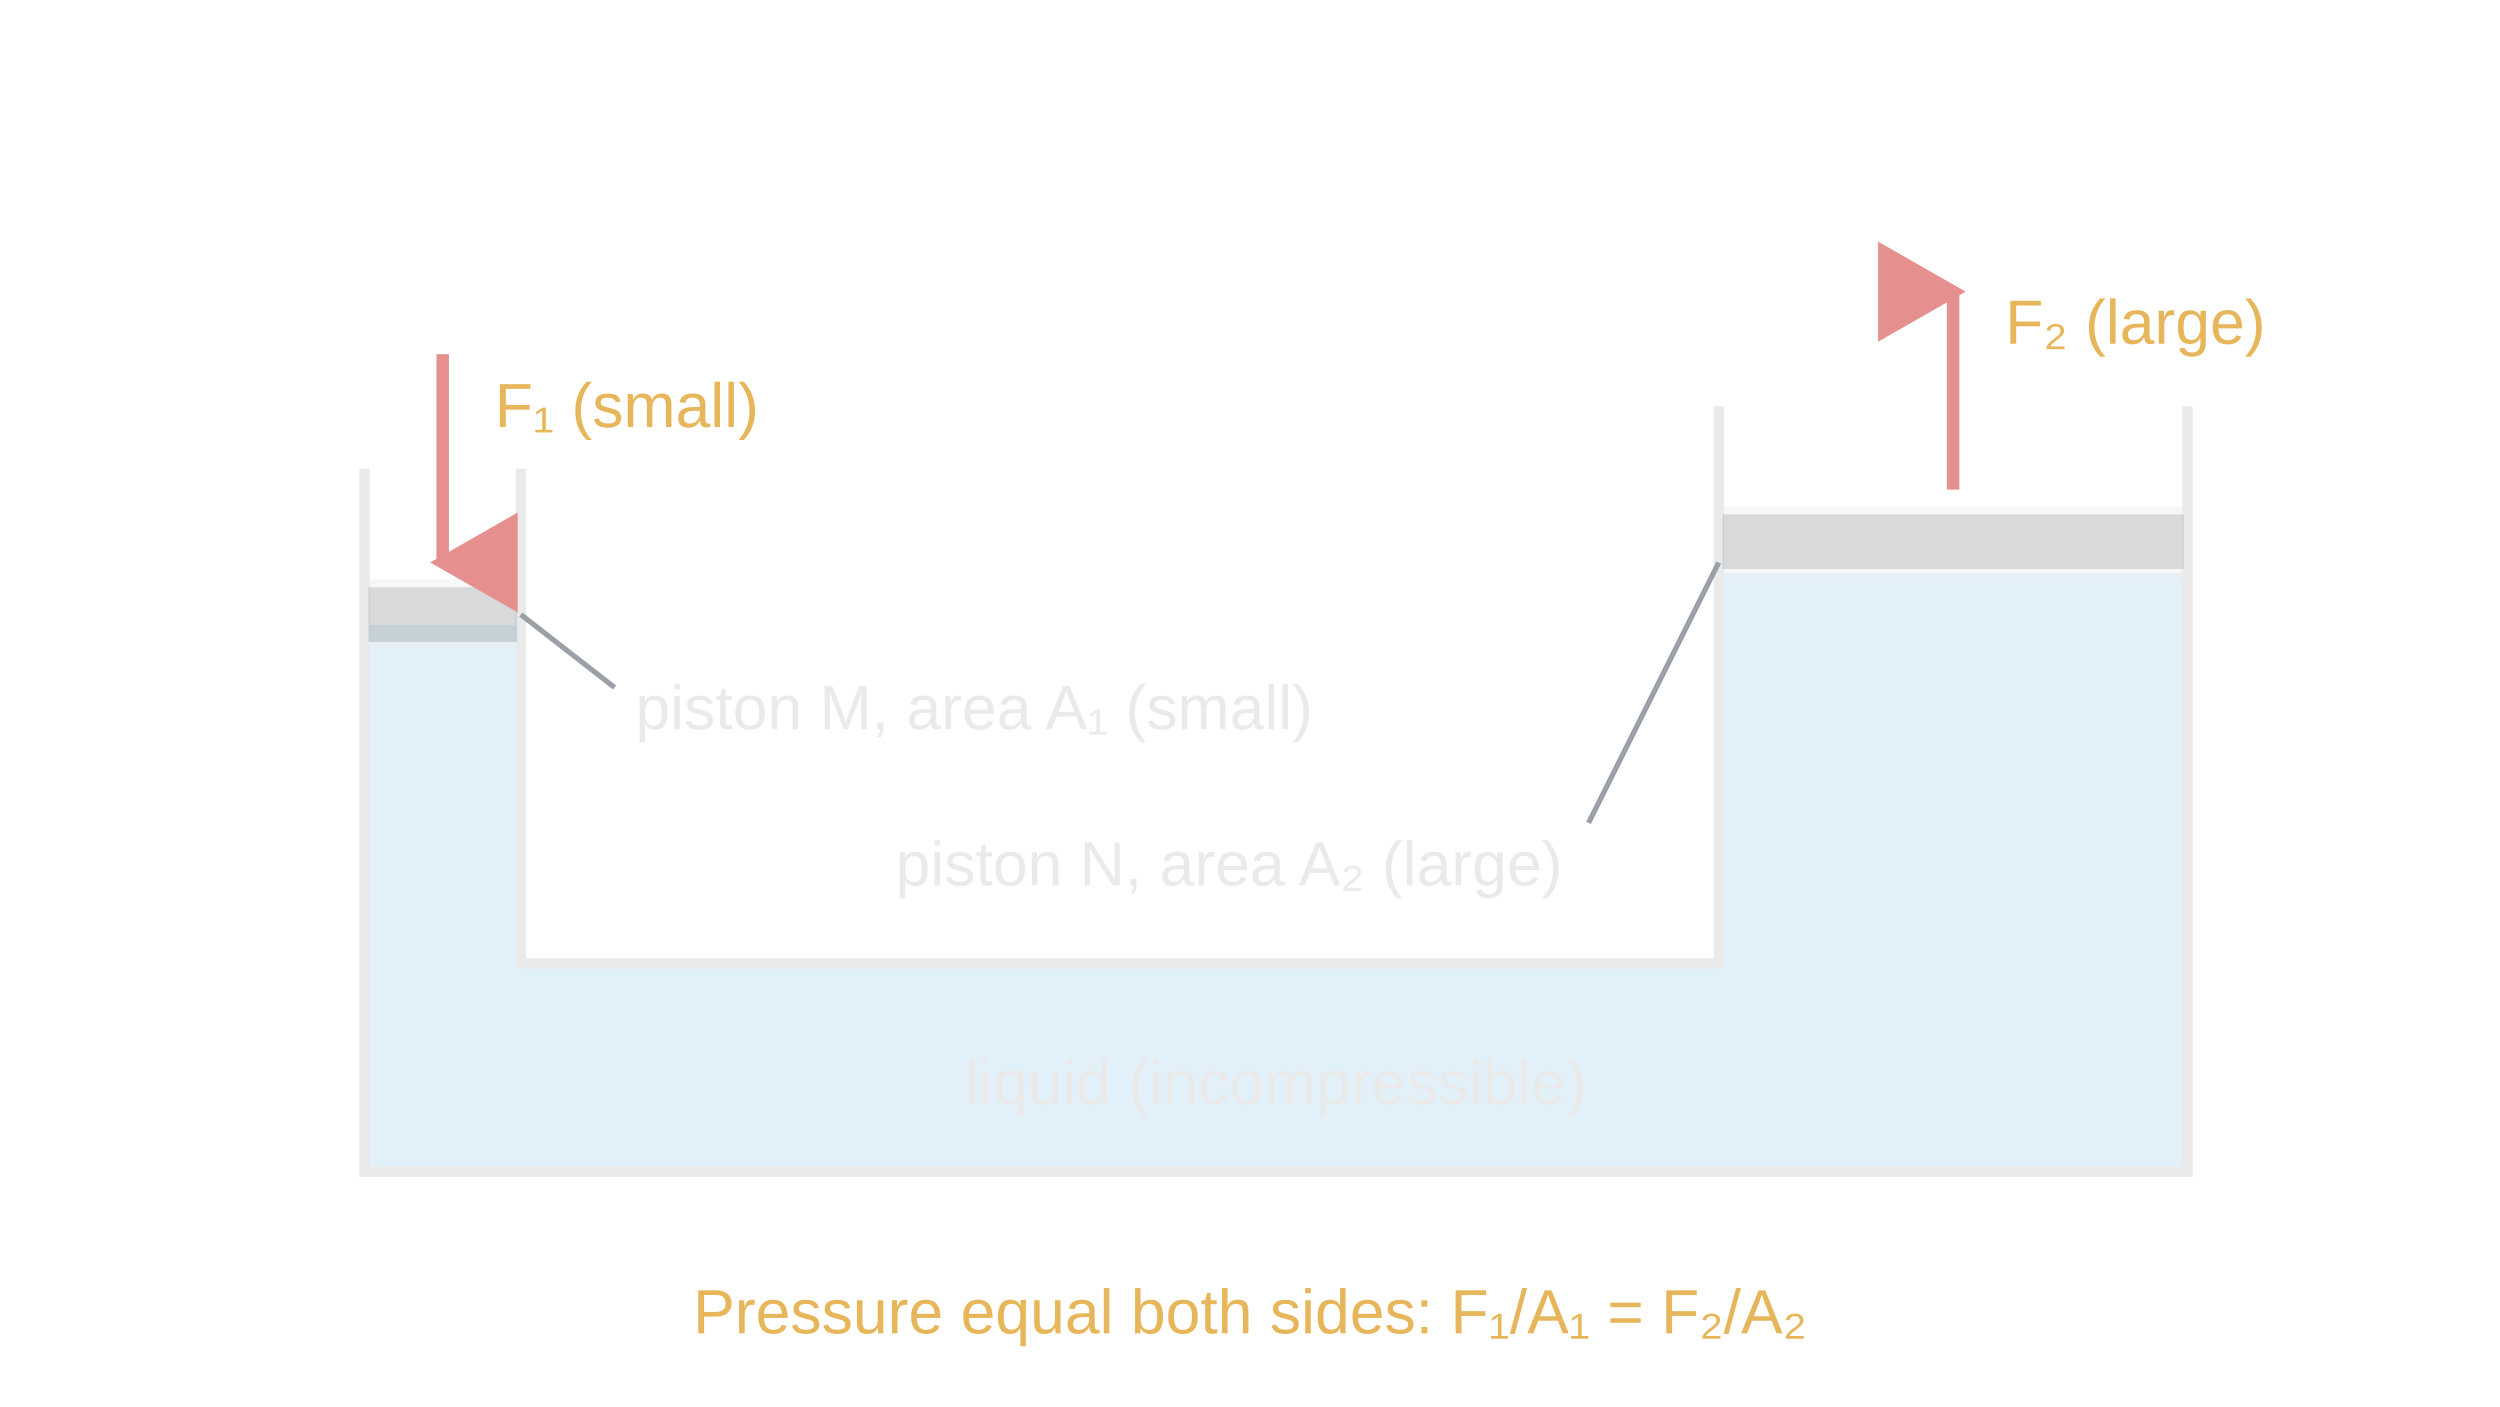
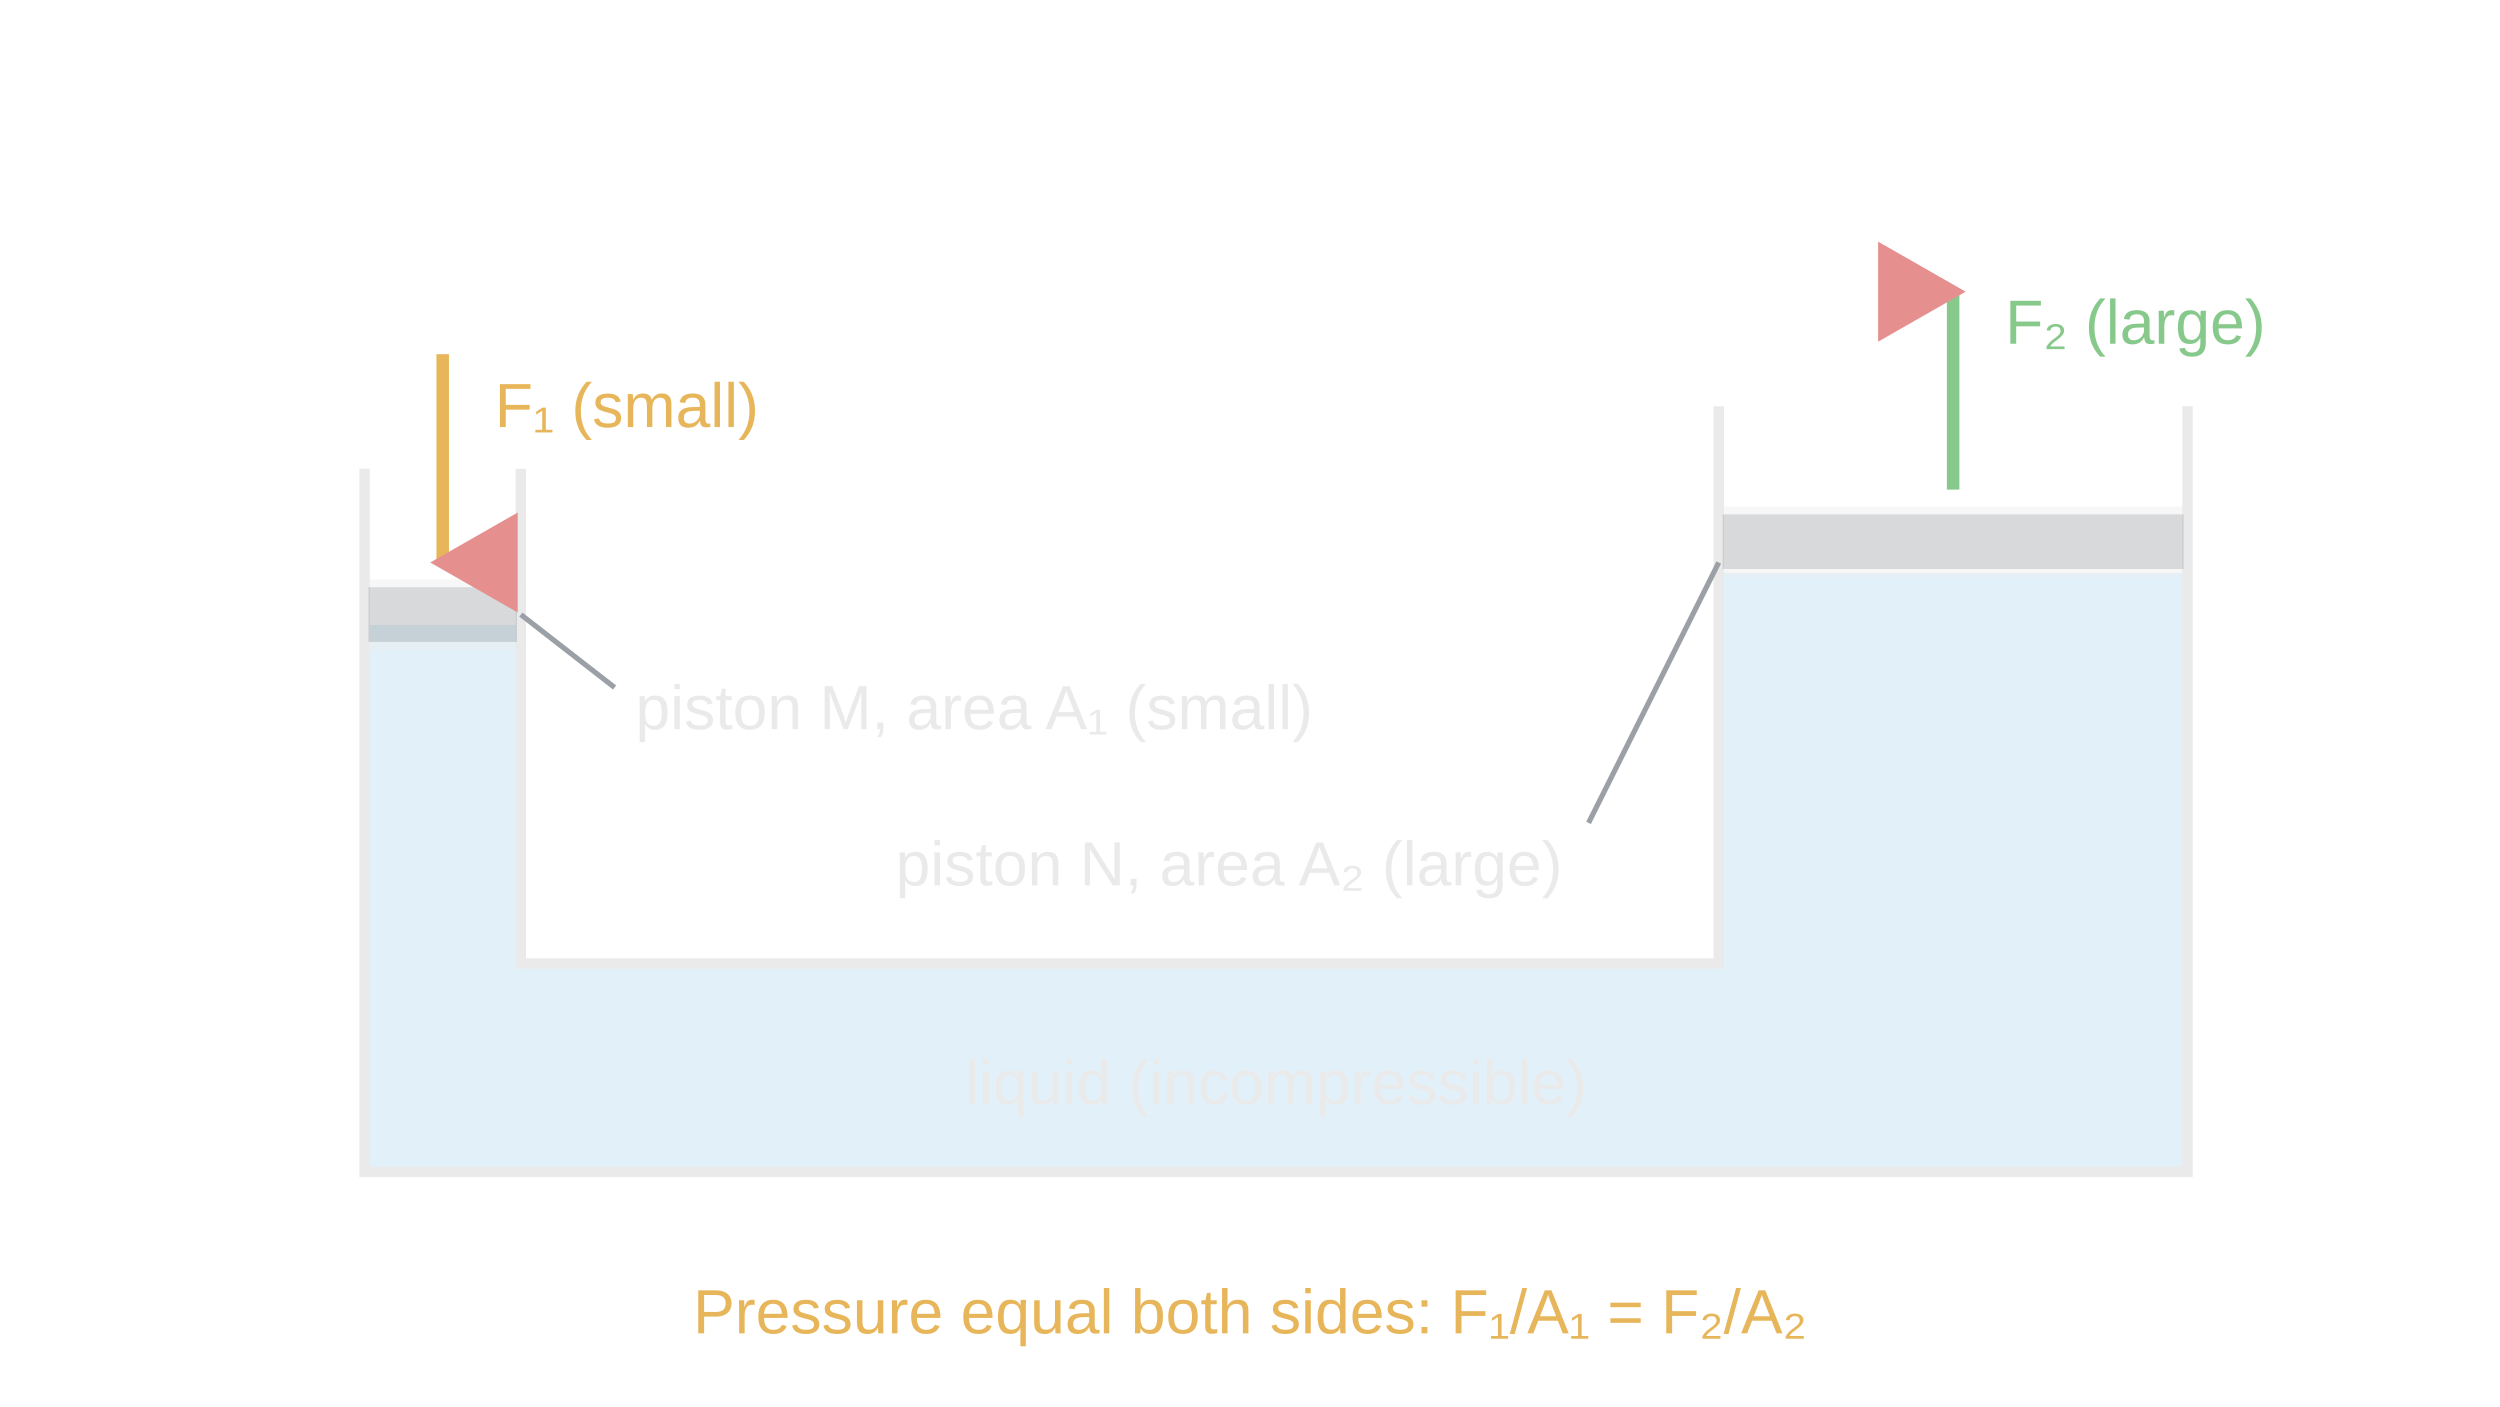
<svg xmlns="http://www.w3.org/2000/svg" viewBox="0 0 480 270" font-family="Segoe UI, Arial, sans-serif">
  <style>
    text { fill:#EAEAEA; font-size:13px; }
    .tube { fill:none; stroke:#EAEAEA; stroke-width:2; }
    .liq { fill:#6FB7E0; opacity:0.20; }
    .piston { fill:#9AA0A6; opacity:0.40; stroke:#EAEAEA; stroke-width:1.5; }
    .force { stroke:#E58F8F; stroke-width:2.4; }
+     .fin { stroke:#E8B65A; stroke-width:2.4; }
+     .fout { stroke:#86C98B; stroke-width:2.4; }
+     .linF1 { fill:#E8B65A; }
+     .linF2 { fill:#86C98B; }
    .lead { stroke:#9AA0A6; stroke-width:1; }
    .lbl { font-size:12px; }
    .amber { fill:#E8B65A; }
  </style>
  <path class="liq" d="M70,120 L70,225 L420,225 L420,110 L330,110 L330,185 L100,185 L100,120 Z" />
  <path class="tube" d="M70,90 L70,225 L420,225 L420,78" />
  <path class="tube" d="M100,90 L100,185 L330,185 L330,78" />
  <rect class="piston" x="70" y="112" width="30" height="12" />
-   <line class="force" x1="85" y1="68" x2="85" y2="108" marker-end="url(#hf)" />
-   <text x="95" y="82" class="lbl amber">F₁ (small)</text>
+   <line class="fin" x1="85" y1="68" x2="85" y2="108" marker-end="url(#hf)" />
+   <text x="95" y="82" class="lbl linF1">F₁ (small)</text>
  <line class="lead" x1="100" y1="118" x2="118" y2="132" />
  <text x="122" y="140" class="lbl">piston M, area A₁ (small)</text>
  <rect class="piston" x="330" y="98" width="90" height="12" />
-   <line class="force" x1="375" y1="94" x2="375" y2="56" marker-end="url(#hf)" />
-   <text x="385" y="66" class="lbl amber">F₂ (large)</text>
+   <line class="fout" x1="375" y1="94" x2="375" y2="56" marker-end="url(#hf)" />
+   <text x="385" y="66" class="lbl linF2">F₂ (large)</text>
  <line class="lead" x1="330" y1="108" x2="305" y2="158" />
  <text x="300" y="170" text-anchor="end" class="lbl">piston N, area A₂ (large)</text>
  <text x="245" y="212" text-anchor="middle" class="lbl">liquid (incompressible)</text>
  <text x="240" y="256" text-anchor="middle" class="lbl amber">Pressure equal both sides:  F₁/A₁ = F₂/A₂</text>
  <defs>
    <marker id="hf" markerWidth="8" markerHeight="8" refX="4" refY="6" orient="auto">
      <path d="M0,0 L4,7 L8,0 Z" fill="#E58F8F" />
    </marker>
  </defs>
</svg>
